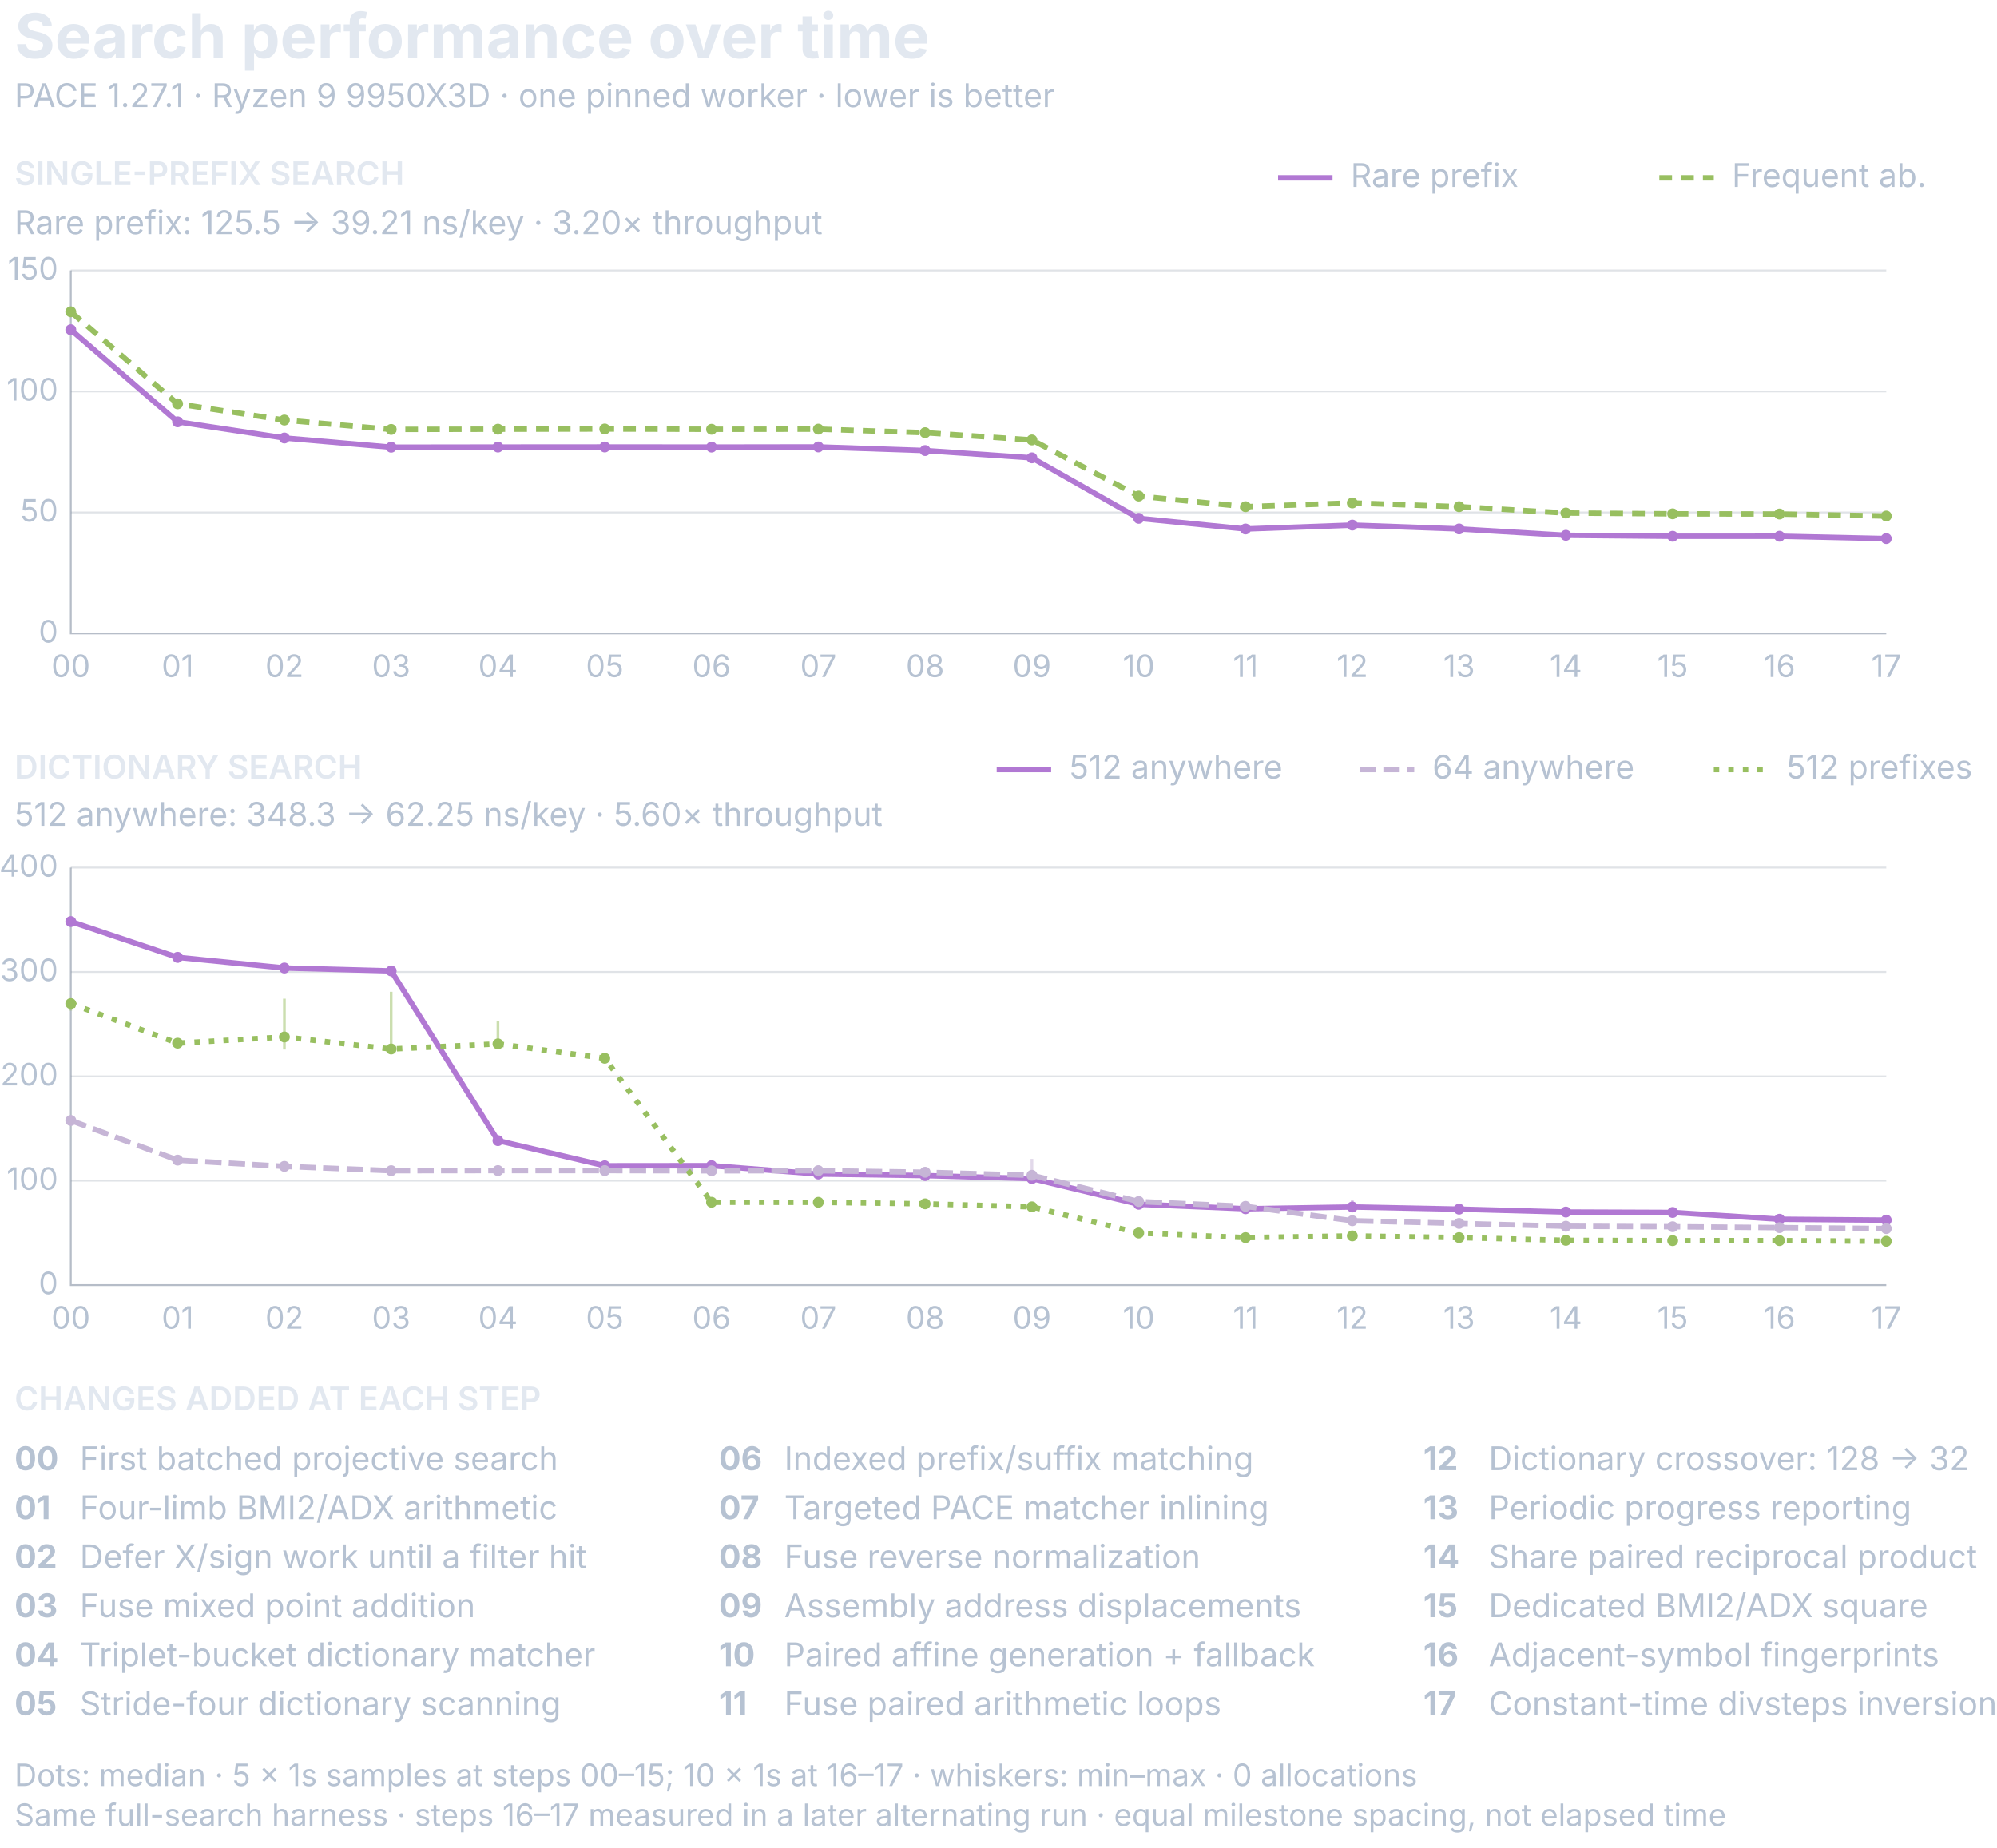
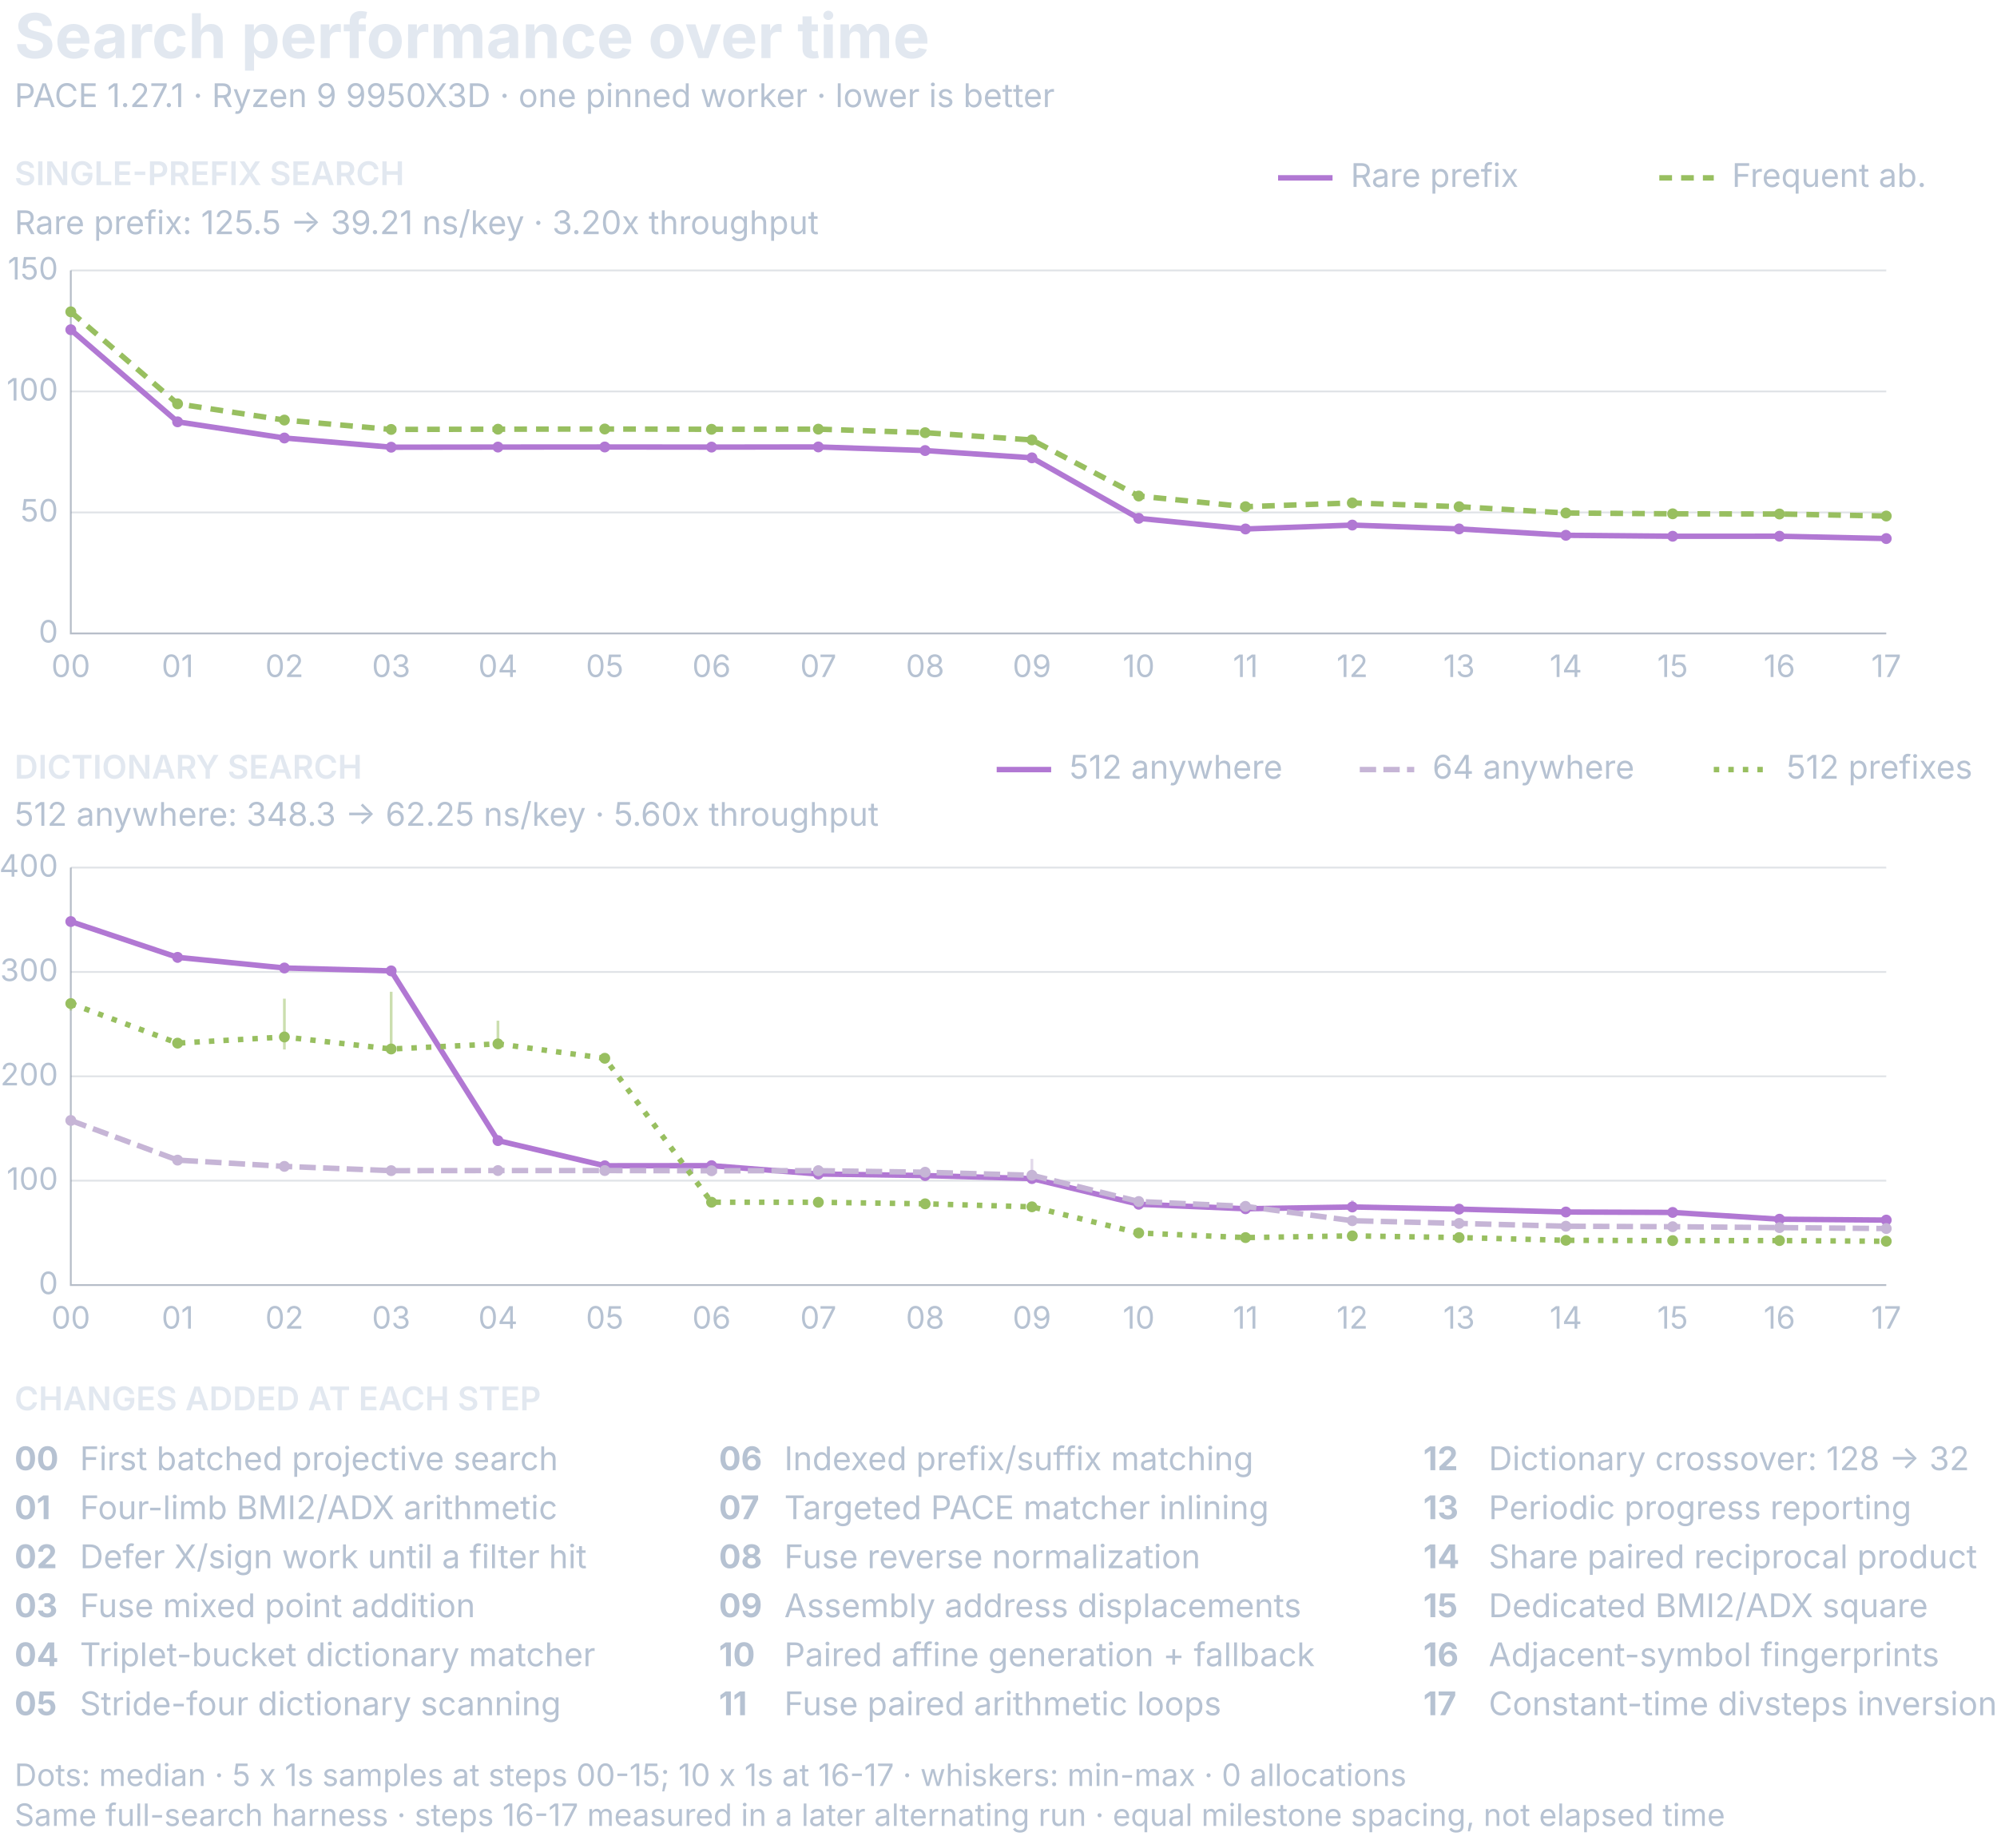
- <svg xmlns="http://www.w3.org/2000/svg" width="1100" height="1018" viewBox="36 6 1100 1018" role="img" aria-labelledby="title description">
-   <style>
- 		:root { color-scheme: dark; }
- 		text { fill: #b6c2d2; font-family: -apple-system, BlinkMacSystemFont, "Segoe UI", sans-serif; font-size: 18px; }
- 		polyline { fill: none; stroke-width: 3; stroke-linejoin: round; }
- 		circle { stroke: none; }
- 		.title { fill: #e2e8f0; font-size: 34px; font-weight: 650; }
- 		.section { fill: #e2e8f0; font-size: 18px; font-weight: 600; }
- 		.summary { font-size: 18px; }
- 		.grid { fill: none; stroke: #8592a3; stroke-opacity: 0.25; stroke-width: 1; }
- 		.axis { fill: none; stroke: #8592a3; stroke-opacity: 0.6; stroke-width: 1; }
- 		.ticks text { font-size: 17px; font-variant-numeric: tabular-nums; }
- 		.series { fill: currentColor; stroke: currentColor; }
- 		.range { fill: none; stroke-width: 1.5; stroke-opacity: 0.5; }
- 		.rare, .dictionary512 { color: #b178d3; }
- 		.frequent, .prefix512 { color: #98bf60; }
- 		.frequent polyline { stroke-dasharray: 7 5; }
- 		.dictionary64 { color: #c6b5d6; }
- 		.dictionary64 polyline { stroke-dasharray: 9 4; }
- 		.prefix512 polyline { stroke-dasharray: 3 5; }
- 		.step { font-weight: 650; font-variant-numeric: tabular-nums; }
- 		.footer { font-size: 17px; }
- 	</style>
-   <text class="title" x="44" y="38">Search performance over time</text>
+ <svg xmlns="http://www.w3.org/2000/svg" viewBox="36 6 1100 1018">
+   <style>:root{color-scheme:dark}text{fill:#b6c2d2;font-family:-apple-system,BlinkMacSystemFont,"Segoe UI",sans-serif;font-size:18px}polyline{fill:none;stroke-width:3;stroke-linejoin:round}circle{stroke:none}.title{fill:#e2e8f0;font-size:34px;font-weight:650}.section{fill:#e2e8f0;font-weight:600}.section,.summary{font-size:18px}.axis,.grid{fill:none;stroke:#8592a3;stroke-width:1}.grid{stroke-opacity:.25}.axis{stroke-opacity:.6}.ticks text{font-size:17px;font-variant-numeric:tabular-nums}.series{fill:currentColor;stroke:currentColor}.range{fill:none;stroke-width:1.5;stroke-opacity:.5}.dictionary512,.rare{color:#b178d3}.frequent,.prefix512{color:#98bf60}.frequent polyline{stroke-dasharray:7 5}.dictionary64{color:#c6b5d6}.dictionary64 polyline{stroke-dasharray:9 4}.prefix512 polyline{stroke-dasharray:3 5}.step{font-weight:650;font-variant-numeric:tabular-nums}.footer{font-size:17px}</style>
+   <text x="44" y="38" class="title">Search performance over time</text>
  <text x="44" y="65">PACE 1.27.1 · Ryzen 9 9950X3D · one pinned worker · lower is better</text>
-   <text class="section" x="44" y="108">SINGLE-PREFIX SEARCH</text>
-   <text class="summary" x="44" y="135">Rare prefix: 125.5 → 39.21 ns/key · 3.20× throughput</text>
-   <path class="series rare" d="M740,104h30" stroke-width="3" />
+   <text x="44" y="108" class="section">SINGLE-PREFIX SEARCH</text>
+   <text x="44" y="135" class="summary">Rare prefix: 125.5 → 39.21 ns/key · 3.20x throughput</text>
+   <path stroke-width="3" d="M740 104h30" class="series rare" />
  <text x="780" y="109">Rare prefix</text>
-   <path class="series frequent" d="M950,104h30" stroke-width="3" stroke-dasharray="7 5" />
+   <path stroke-dasharray="7 5" stroke-width="3" d="M950 104h30" class="series frequent" />
  <text x="990" y="109">Frequent ab.</text>
-   <path class="grid" d="M75,155H1075 M75,221.67H1075 M75,288.33H1075" />
-   <path class="axis" d="M75,155V355H1075" />
+   <path d="M75 155h1000M75 221.67h1000M75 288.33h1000" class="grid" />
+   <path d="M75 155v200h1000" class="axis" />
  <g class="ticks" text-anchor="end">
    <text x="68" y="160">150</text>
    <text x="68" y="226.67">100</text>
    <text x="68" y="293.33">50</text>
    <text x="68" y="360">0</text>
  </g>
  <g class="ticks" text-anchor="middle">
    <text x="75" y="379">00</text>
    <text x="133.82" y="379">01</text>
    <text x="192.65" y="379">02</text>
    <text x="251.47" y="379">03</text>
    <text x="310.29" y="379">04</text>
    <text x="369.12" y="379">05</text>
    <text x="427.94" y="379">06</text>
    <text x="486.76" y="379">07</text>
    <text x="545.59" y="379">08</text>
    <text x="604.41" y="379">09</text>
    <text x="663.24" y="379">10</text>
    <text x="722.06" y="379">11</text>
    <text x="780.88" y="379">12</text>
    <text x="839.71" y="379">13</text>
    <text x="898.53" y="379">14</text>
    <text x="957.35" y="379">15</text>
    <text x="1016.18" y="379">16</text>
    <text x="1075" y="379">17</text>
  </g>
  <g id="rare" class="series rare">
-     <path class="range" d="M75,187.53V187.8 M133.82,238.35V238.43 M192.65,247.11V247.36 M251.47,252.31V252.39 M310.29,252.29V252.37 M369.12,252.24V252.31 M427.94,252.13V252.39 M486.76,252.24V252.35 M545.59,254.15V254.25 M604.41,258.07V258.28 M663.24,291.55V291.6 M722.06,297.4V297.47 M780.88,295.27V295.31 M839.71,297.41V297.43 M898.53,300.89V300.93 M957.35,300.29V301.48 M1016.18,301.36V301.45 M1075,302.67V302.73" />
+     <path d="M75 187.53v.27m58.82 50.55v.08m58.83 8.68v.25m58.82 4.95v.08m58.82-.1v.08m58.83-.13v.07m58.82-.18v.26m58.82-.15v.11m58.83 1.8v.1m58.82 3.82v.21m58.83 33.27v.05m58.82 5.8v.07m58.82-2.2v.04m58.83 2.1v.02m58.82 3.46v.04m58.82-.64v1.19m58.83-.12v.09m58.82 1.22v.06" class="range" />
    <polyline points="75,187.67 133.82,238.41 192.65,247.32 251.47,252.39 310.29,252.31 369.12,252.27 427.94,252.33 486.76,252.24 545.59,254.23 604.41,258.25 663.24,291.57 722.06,297.44 780.88,295.29 839.71,297.41 898.53,300.92 957.35,301.45 1016.18,301.43 1075,302.72" />
    <circle cx="75" cy="187.67" r="3" />
    <circle cx="133.82" cy="238.41" r="3" />
    <circle cx="192.65" cy="247.32" r="3" />
    <circle cx="251.47" cy="252.39" r="3" />
    <circle cx="310.29" cy="252.31" r="3" />
    <circle cx="369.12" cy="252.27" r="3" />
    <circle cx="427.94" cy="252.33" r="3" />
    <circle cx="486.76" cy="252.24" r="3" />
    <circle cx="545.59" cy="254.23" r="3" />
    <circle cx="604.41" cy="258.25" r="3" />
    <circle cx="663.24" cy="291.57" r="3" />
    <circle cx="722.06" cy="297.44" r="3" />
    <circle cx="780.88" cy="295.29" r="3" />
    <circle cx="839.71" cy="297.41" r="3" />
    <circle cx="898.53" cy="300.92" r="3" />
    <circle cx="957.35" cy="301.45" r="3" />
    <circle cx="1016.18" cy="301.43" r="3" />
    <circle cx="1075" cy="302.72" r="3" />
  </g>
  <g id="frequent" class="series frequent">
-     <path class="range" d="M75,177.53V177.93 M133.82,228.37V228.53 M192.65,237.29V237.49 M251.47,242.49V242.61 M310.29,242.36V242.51 M369.12,242.33V242.41 M427.94,242.32V242.56 M486.76,242.28V242.51 M545.59,244.28V244.41 M604.41,248.09V248.4 M663.24,279.21V279.31 M722.06,285.12V285.2 M780.88,283.04V283.11 M839.71,285.12V285.17 M898.53,288.63V288.65 M957.35,288.01V289.19 M1016.18,289.12V289.21 M1075,290.16V290.36" />
+     <path d="M75 177.53v.4m58.82 50.44v.16m58.83 8.76v.2m58.82 5v.12m58.82-.25v.15m58.83-.18v.08m58.82-.09v.24m58.82-.28v.23m58.83 1.77v.13m58.82 3.68v.31m58.83 30.81v.1m58.82 5.81v.08m58.82-2.16v.07m58.83 2.01v.05m58.82 3.46v.02m58.82-.64v1.18m58.83-.07v.09m58.82.95v.2" class="range" />
    <polyline points="75,177.8 133.82,228.49 192.65,237.44 251.47,242.6 310.29,242.47 369.12,242.36 427.94,242.52 486.76,242.44 545.59,244.39 604.41,248.39 663.24,279.29 722.06,285.16 780.88,283.09 839.71,285.16 898.53,288.64 957.35,289.08 1016.18,289.19 1075,290.31" />
    <circle cx="75" cy="177.8" r="3" />
    <circle cx="133.82" cy="228.49" r="3" />
    <circle cx="192.65" cy="237.44" r="3" />
    <circle cx="251.47" cy="242.6" r="3" />
    <circle cx="310.29" cy="242.47" r="3" />
    <circle cx="369.12" cy="242.36" r="3" />
    <circle cx="427.94" cy="242.52" r="3" />
    <circle cx="486.76" cy="242.44" r="3" />
    <circle cx="545.59" cy="244.39" r="3" />
    <circle cx="604.41" cy="248.39" r="3" />
    <circle cx="663.24" cy="279.29" r="3" />
    <circle cx="722.06" cy="285.16" r="3" />
    <circle cx="780.88" cy="283.09" r="3" />
    <circle cx="839.71" cy="285.16" r="3" />
    <circle cx="898.53" cy="288.64" r="3" />
    <circle cx="957.35" cy="289.08" r="3" />
    <circle cx="1016.18" cy="289.19" r="3" />
    <circle cx="1075" cy="290.31" r="3" />
  </g>
-   <text class="section" x="44" y="435">DICTIONARY SEARCH</text>
-   <text class="summary" x="44" y="461">512 anywhere: 348.3 → 62.25 ns/key · 5.60× throughput</text>
-   <path class="series dictionary512" d="M585,430h30" stroke-width="3" />
+   <text x="44" y="435" class="section">DICTIONARY SEARCH</text>
+   <text x="44" y="461" class="summary">512 anywhere: 348.3 → 62.25 ns/key · 5.60x throughput</text>
+   <path stroke-width="3" d="M585 430h30" class="series dictionary512" />
  <text x="625" y="435">512 anywhere</text>
-   <path class="series dictionary64" d="M785,430h30" stroke-width="3" stroke-dasharray="9 4" />
+   <path stroke-dasharray="9 4" stroke-width="3" d="M785 430h30" class="series dictionary64" />
  <text x="825" y="435">64 anywhere</text>
-   <path class="series prefix512" d="M980,430h30" stroke-width="3" stroke-dasharray="3 5" />
+   <path stroke-dasharray="3 5" stroke-width="3" d="M980 430h30" class="series prefix512" />
  <text x="1020" y="435">512 prefixes</text>
-   <path class="grid" d="M75,484H1075 M75,541.5H1075 M75,599H1075 M75,656.5H1075" />
-   <path class="axis" d="M75,484V714H1075" />
+   <path d="M75 484h1000M75 541.5h1000M75 599h1000M75 656.5h1000" class="grid" />
+   <path d="M75 484v230h1000" class="axis" />
  <g class="ticks" text-anchor="end">
    <text x="68" y="489">400</text>
    <text x="68" y="546.5">300</text>
    <text x="68" y="604">200</text>
    <text x="68" y="661.5">100</text>
    <text x="68" y="719">0</text>
  </g>
  <g class="ticks" text-anchor="middle">
    <text x="75" y="738">00</text>
    <text x="133.82" y="738">01</text>
    <text x="192.65" y="738">02</text>
    <text x="251.47" y="738">03</text>
    <text x="310.29" y="738">04</text>
    <text x="369.12" y="738">05</text>
    <text x="427.94" y="738">06</text>
    <text x="486.76" y="738">07</text>
    <text x="545.59" y="738">08</text>
    <text x="604.41" y="738">09</text>
    <text x="663.24" y="738">10</text>
    <text x="722.06" y="738">11</text>
    <text x="780.88" y="738">12</text>
    <text x="839.71" y="738">13</text>
    <text x="898.53" y="738">14</text>
    <text x="957.35" y="738">15</text>
    <text x="1016.18" y="738">16</text>
    <text x="1075" y="738">17</text>
  </g>
  <g id="dictionary512" class="series dictionary512">
-     <path class="range" d="M75,513.27V516.09 M133.82,532.99V536.44 M192.65,538.11V539.55 M251.47,540.64V541.27 M310.29,632.92V634.59 M369.12,647.07V648.28 M427.94,647.24V648.22 M486.76,652.07V652.88 M545.59,652.71V653.68 M604.41,651.38V655.47 M663.24,668.43V669.5 M722.06,671.08V671.98 M780.88,667.41V671.06 M839.71,671.52V672.2 M898.53,672.85V673.81 M957.35,673.47V674.16 M1016.18,676.62V677.77 M1075,676.65V678.3" />
+     <path d="M75 513.27v2.82m58.82 16.9v3.45m58.83 1.67v1.44m58.82 1.09v.63m58.82 91.65v1.67m58.83 12.48v1.21m58.82-1.04v.98m58.82 3.85v.81m58.83-.17v.97m58.82-2.3v4.09m58.83 12.96v1.07m58.82 1.58v.9m58.82-4.57v3.65m58.83.46v.68m58.82.65v.96m58.82-.34v.69m58.83 2.46v1.15m58.82-1.12v1.65" class="range" />
    <polyline points="75,513.73 133.82,533.45 192.65,539.32 251.47,540.92 310.29,634.42 369.12,648.28 427.94,648.22 486.76,652.82 545.59,653.68 604.41,655.35 663.24,669.48 722.06,671.97 780.88,670.99 839.71,672.17 898.53,673.76 957.35,673.99 1016.18,677.73 1075,678.21" />
    <circle cx="75" cy="513.73" r="3" />
    <circle cx="133.82" cy="533.45" r="3" />
    <circle cx="192.65" cy="539.32" r="3" />
    <circle cx="251.47" cy="540.92" r="3" />
    <circle cx="310.29" cy="634.42" r="3" />
    <circle cx="369.12" cy="648.28" r="3" />
    <circle cx="427.94" cy="648.22" r="3" />
    <circle cx="486.76" cy="652.82" r="3" />
    <circle cx="545.59" cy="653.68" r="3" />
    <circle cx="604.41" cy="655.35" r="3" />
    <circle cx="663.24" cy="669.48" r="3" />
    <circle cx="722.06" cy="671.97" r="3" />
    <circle cx="780.88" cy="670.99" r="3" />
    <circle cx="839.71" cy="672.17" r="3" />
    <circle cx="898.53" cy="673.76" r="3" />
    <circle cx="957.35" cy="673.99" r="3" />
    <circle cx="1016.18" cy="677.73" r="3" />
    <circle cx="1075" cy="678.21" r="3" />
  </g>
  <g id="dictionary64" class="series dictionary64">
-     <path class="range" d="M75,622.06V623.5 M133.82,644.14V645.29 M192.65,647.88V648.74 M251.47,649.49V651.04 M310.29,649.89V651.04 M369.12,649.83V650.98 M427.94,649.83V651.04 M486.76,648.05V650.98 M545.59,650.81V651.84 M604.41,644.48V653.63 M663.24,667.3V668.14 M722.06,669.7V670.69 M780.88,677.95V678.57 M839.71,679.39V680.06 M898.53,680.95V681.59 M957.35,681.37V681.87 M1016.18,681.61V682.37 M1075,682.09V682.92" />
+     <path d="M75 622.06v1.44m58.82 20.64v1.15m58.83 2.59v.86m58.82.75v1.55m58.82-1.15v1.15m58.83-1.21v1.15m58.82-1.15v1.21m58.82-2.99v2.93m58.83-.17v1.03m58.82-7.36v9.15m58.83 13.67v.84m58.82 1.56v.99m58.82 7.26v.62m58.83.82v.67m58.82.89v.64m58.82-.22v.5m58.83-.26v.76m58.82-.28v.83" class="range" />
    <polyline points="75,623.32 133.82,645.17 192.65,648.62 251.47,650.98 310.29,650.92 369.12,650.92 427.94,651.04 486.76,650.98 545.59,651.84 604.41,653.51 663.24,667.98 722.06,670.64 780.88,678.55 839.71,680.04 898.53,681.59 957.35,681.86 1016.18,682.35 1075,682.87" />
    <circle cx="75" cy="623.32" r="3" />
    <circle cx="133.82" cy="645.17" r="3" />
    <circle cx="192.65" cy="648.62" r="3" />
    <circle cx="251.47" cy="650.98" r="3" />
    <circle cx="310.29" cy="650.92" r="3" />
    <circle cx="369.12" cy="650.92" r="3" />
    <circle cx="427.94" cy="651.04" r="3" />
    <circle cx="486.76" cy="650.98" r="3" />
    <circle cx="545.59" cy="651.84" r="3" />
    <circle cx="604.41" cy="653.51" r="3" />
    <circle cx="663.24" cy="667.98" r="3" />
    <circle cx="722.06" cy="670.64" r="3" />
    <circle cx="780.88" cy="678.55" r="3" />
    <circle cx="839.71" cy="680.04" r="3" />
    <circle cx="898.53" cy="681.59" r="3" />
    <circle cx="957.35" cy="681.86" r="3" />
    <circle cx="1016.18" cy="682.35" r="3" />
    <circle cx="1075" cy="682.87" r="3" />
  </g>
  <g id="prefix512" class="series prefix512">
-     <path class="range" d="M75,558.23V562.77 M133.82,578.01V581.46 M192.65,556.22V584.22 M251.47,552.42V584.86 M310.29,568.35V582.73 M369.12,588.02V590.38 M427.94,667.75V668.41 M486.76,667.67V668.42 M545.59,668.63V669.25 M604.41,670.24V670.96 M663.24,684.91V685.34 M722.06,687.39V687.87 M780.88,684.05V686.93 M839.71,687.34V687.86 M898.53,688.97V689.37 M957.35,689.17V689.63 M1016.18,688.57V689.53 M1075,688.88V690.1" />
+     <path d="M75 558.23v4.54m58.82 15.24v3.45m58.83-25.24v28m58.82-31.8v32.44m58.82-16.51v14.38m58.83 5.29v2.36m58.82 77.37v.66m58.82-.74v.75m58.83.21v.62m58.82.99v.72m58.83 13.95v.43m58.82 2.05v.48m58.82-3.82v2.88m58.83.41v.52m58.82 1.11v.4m58.82-.2v.46m58.83-1.06v.96m58.82-.65v1.22" class="range" />
    <polyline points="75,558.92 133.82,580.72 192.65,577.32 251.47,583.94 310.29,581.12 369.12,589.05 427.94,668.37 486.76,668.4 545.59,669.24 604.41,670.9 663.24,685.32 722.06,687.85 780.88,686.91 839.71,687.84 898.53,689.35 957.35,689.52 1016.18,689.5 1075,689.87" />
    <circle cx="75" cy="558.92" r="3" />
    <circle cx="133.82" cy="580.72" r="3" />
    <circle cx="192.65" cy="577.32" r="3" />
    <circle cx="251.47" cy="583.94" r="3" />
    <circle cx="310.29" cy="581.12" r="3" />
    <circle cx="369.12" cy="589.05" r="3" />
    <circle cx="427.94" cy="668.37" r="3" />
    <circle cx="486.76" cy="668.4" r="3" />
    <circle cx="545.59" cy="669.24" r="3" />
    <circle cx="604.41" cy="670.9" r="3" />
    <circle cx="663.24" cy="685.32" r="3" />
    <circle cx="722.06" cy="687.85" r="3" />
    <circle cx="780.88" cy="686.91" r="3" />
    <circle cx="839.71" cy="687.84" r="3" />
    <circle cx="898.53" cy="689.35" r="3" />
    <circle cx="957.35" cy="689.52" r="3" />
    <circle cx="1016.18" cy="689.5" r="3" />
    <circle cx="1075" cy="689.87" r="3" />
  </g>
-   <text class="section" x="44" y="783">CHANGES ADDED AT EACH STEP</text>
-   <g>
-     <text x="44" y="816">
-       <tspan class="step">00</tspan>
-       <tspan x="80">First batched projective search</tspan>
-     </text>
-     <text x="44" y="843">
-       <tspan class="step">01</tspan>
-       <tspan x="80">Four-limb BMI2/ADX arithmetic</tspan>
-     </text>
-     <text x="44" y="870">
-       <tspan class="step">02</tspan>
-       <tspan x="80">Defer X/sign work until a filter hit</tspan>
-     </text>
-     <text x="44" y="897">
-       <tspan class="step">03</tspan>
-       <tspan x="80">Fuse mixed point addition</tspan>
-     </text>
-     <text x="44" y="924">
-       <tspan class="step">04</tspan>
-       <tspan x="80">Triplet-bucket dictionary matcher</tspan>
-     </text>
-     <text x="44" y="951">
-       <tspan class="step">05</tspan>
-       <tspan x="80">Stride-four dictionary scanning</tspan>
-     </text>
-     <text x="432" y="816">
-       <tspan class="step">06</tspan>
-       <tspan x="468">Indexed prefix/suffix matching</tspan>
-     </text>
-     <text x="432" y="843">
-       <tspan class="step">07</tspan>
-       <tspan x="468">Targeted PACE matcher inlining</tspan>
-     </text>
-     <text x="432" y="870">
-       <tspan class="step">08</tspan>
-       <tspan x="468">Fuse reverse normalization</tspan>
-     </text>
-     <text x="432" y="897">
-       <tspan class="step">09</tspan>
-       <tspan x="468">Assembly address displacements</tspan>
-     </text>
-     <text x="432" y="924">
-       <tspan class="step">10</tspan>
-       <tspan x="468">Paired affine generation + fallback</tspan>
-     </text>
-     <text x="432" y="951">
-       <tspan class="step">11</tspan>
-       <tspan x="468">Fuse paired arithmetic loops</tspan>
-     </text>
-     <text x="820" y="816">
-       <tspan class="step">12</tspan>
-       <tspan x="856">Dictionary crossover: 128 → 32</tspan>
-     </text>
-     <text x="820" y="843">
-       <tspan class="step">13</tspan>
-       <tspan x="856">Periodic progress reporting</tspan>
-     </text>
-     <text x="820" y="870">
-       <tspan class="step">14</tspan>
-       <tspan x="856">Share paired reciprocal product</tspan>
-     </text>
-     <text x="820" y="897">
-       <tspan class="step">15</tspan>
-       <tspan x="856">Dedicated BMI2/ADX square</tspan>
-     </text>
-     <text x="820" y="924">
-       <tspan class="step">16</tspan>
-       <tspan x="856">Adjacent-symbol fingerprints</tspan>
-     </text>
-     <text x="820" y="951">
-       <tspan class="step">17</tspan>
-       <tspan x="856">Constant-time divsteps inversion</tspan>
-     </text>
-   </g>
-   <text class="footer" x="44" y="990">Dots: median · 5 × 1s samples at steps 00–15; 10 × 1s at 16–17 · whiskers: min–max · 0 allocations</text>
-   <text class="footer" x="44" y="1012">Same full-search harness · steps 16–17 measured in a later alternating run · equal milestone spacing, not elapsed time</text>
+   <text x="44" y="783" class="section">CHANGES ADDED AT EACH STEP</text>
+   <text x="44" y="816">
+     <tspan class="step">00</tspan>
+     <tspan x="80">First batched projective search</tspan>
+   </text>
+   <text x="44" y="843">
+     <tspan class="step">01</tspan>
+     <tspan x="80">Four-limb BMI2/ADX arithmetic</tspan>
+   </text>
+   <text x="44" y="870">
+     <tspan class="step">02</tspan>
+     <tspan x="80">Defer X/sign work until a filter hit</tspan>
+   </text>
+   <text x="44" y="897">
+     <tspan class="step">03</tspan>
+     <tspan x="80">Fuse mixed point addition</tspan>
+   </text>
+   <text x="44" y="924">
+     <tspan class="step">04</tspan>
+     <tspan x="80">Triplet-bucket dictionary matcher</tspan>
+   </text>
+   <text x="44" y="951">
+     <tspan class="step">05</tspan>
+     <tspan x="80">Stride-four dictionary scanning</tspan>
+   </text>
+   <text x="432" y="816">
+     <tspan class="step">06</tspan>
+     <tspan x="468">Indexed prefix/suffix matching</tspan>
+   </text>
+   <text x="432" y="843">
+     <tspan class="step">07</tspan>
+     <tspan x="468">Targeted PACE matcher inlining</tspan>
+   </text>
+   <text x="432" y="870">
+     <tspan class="step">08</tspan>
+     <tspan x="468">Fuse reverse normalization</tspan>
+   </text>
+   <text x="432" y="897">
+     <tspan class="step">09</tspan>
+     <tspan x="468">Assembly address displacements</tspan>
+   </text>
+   <text x="432" y="924">
+     <tspan class="step">10</tspan>
+     <tspan x="468">Paired affine generation + fallback</tspan>
+   </text>
+   <text x="432" y="951">
+     <tspan class="step">11</tspan>
+     <tspan x="468">Fuse paired arithmetic loops</tspan>
+   </text>
+   <text x="820" y="816">
+     <tspan class="step">12</tspan>
+     <tspan x="856">Dictionary crossover: 128 → 32</tspan>
+   </text>
+   <text x="820" y="843">
+     <tspan class="step">13</tspan>
+     <tspan x="856">Periodic progress reporting</tspan>
+   </text>
+   <text x="820" y="870">
+     <tspan class="step">14</tspan>
+     <tspan x="856">Share paired reciprocal product</tspan>
+   </text>
+   <text x="820" y="897">
+     <tspan class="step">15</tspan>
+     <tspan x="856">Dedicated BMI2/ADX square</tspan>
+   </text>
+   <text x="820" y="924">
+     <tspan class="step">16</tspan>
+     <tspan x="856">Adjacent-symbol fingerprints</tspan>
+   </text>
+   <text x="820" y="951">
+     <tspan class="step">17</tspan>
+     <tspan x="856">Constant-time divsteps inversion</tspan>
+   </text>
+   <text x="44" y="990" class="footer">Dots: median · 5 x 1s samples at steps 00-15; 10 x 1s at 16-17 · whiskers: min-max · 0 allocations</text>
+   <text x="44" y="1012" class="footer">Same full-search harness · steps 16-17 measured in a later alternating run · equal milestone spacing, not elapsed time</text>
</svg>
